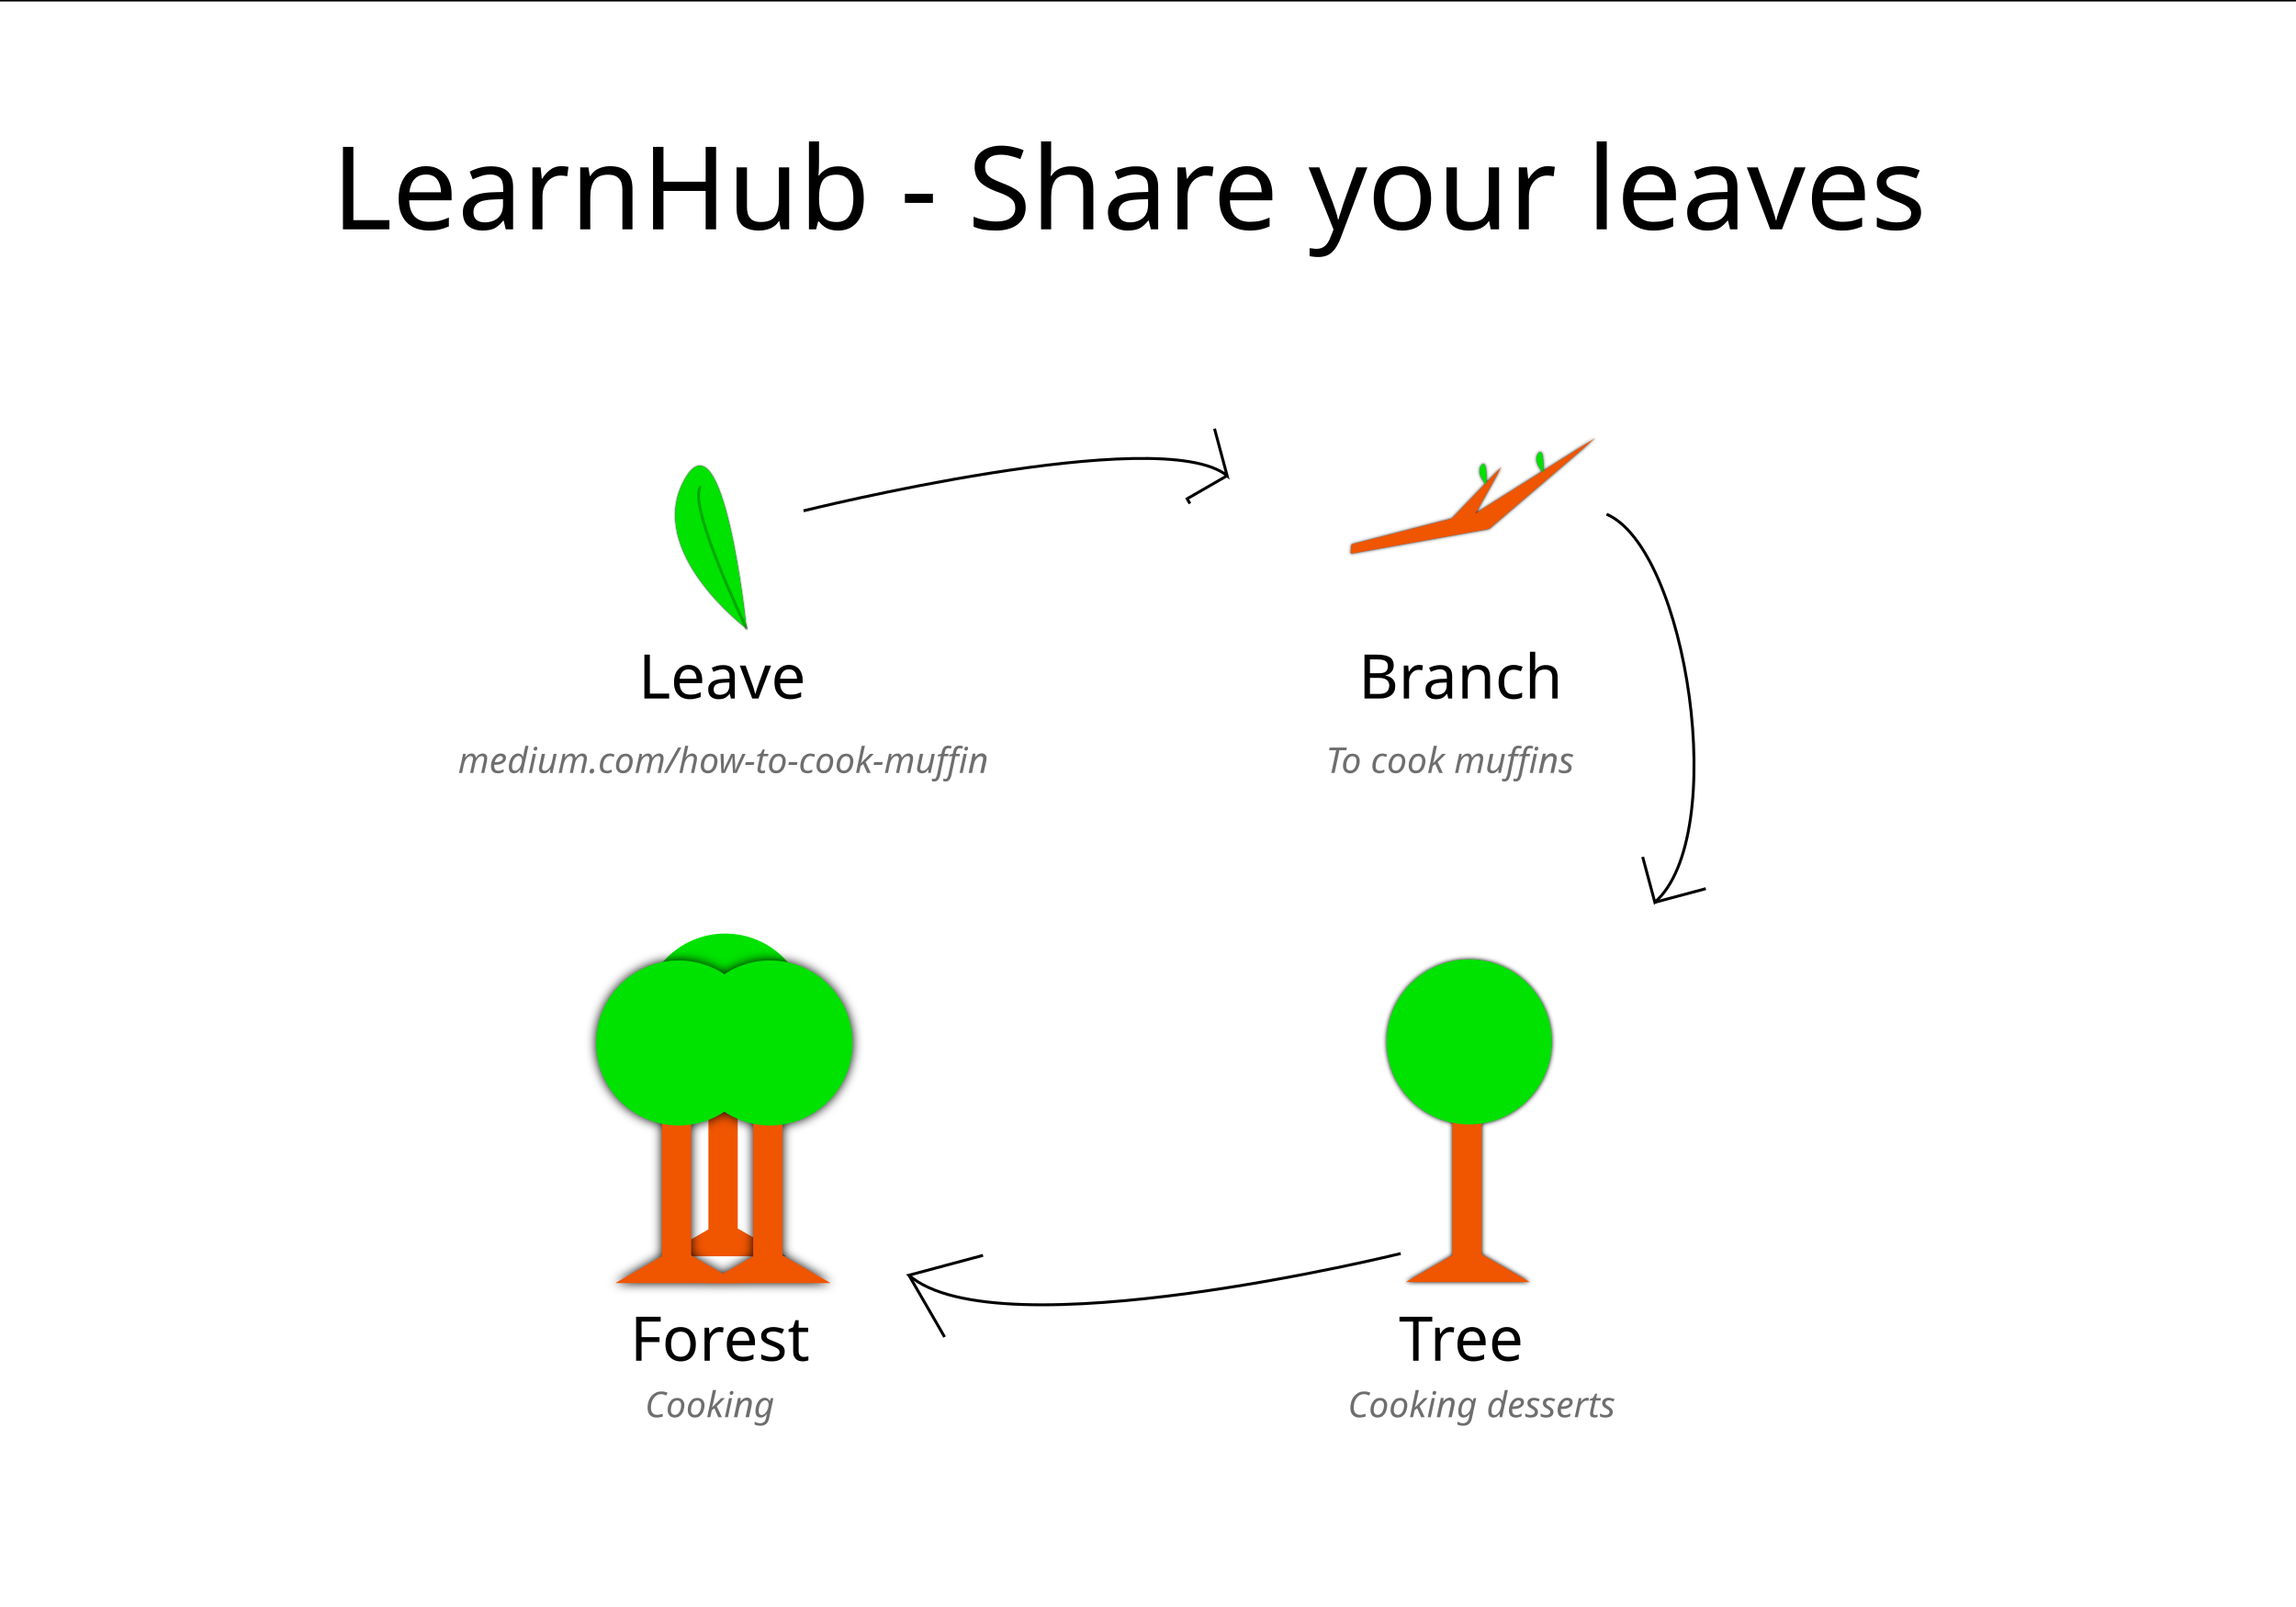
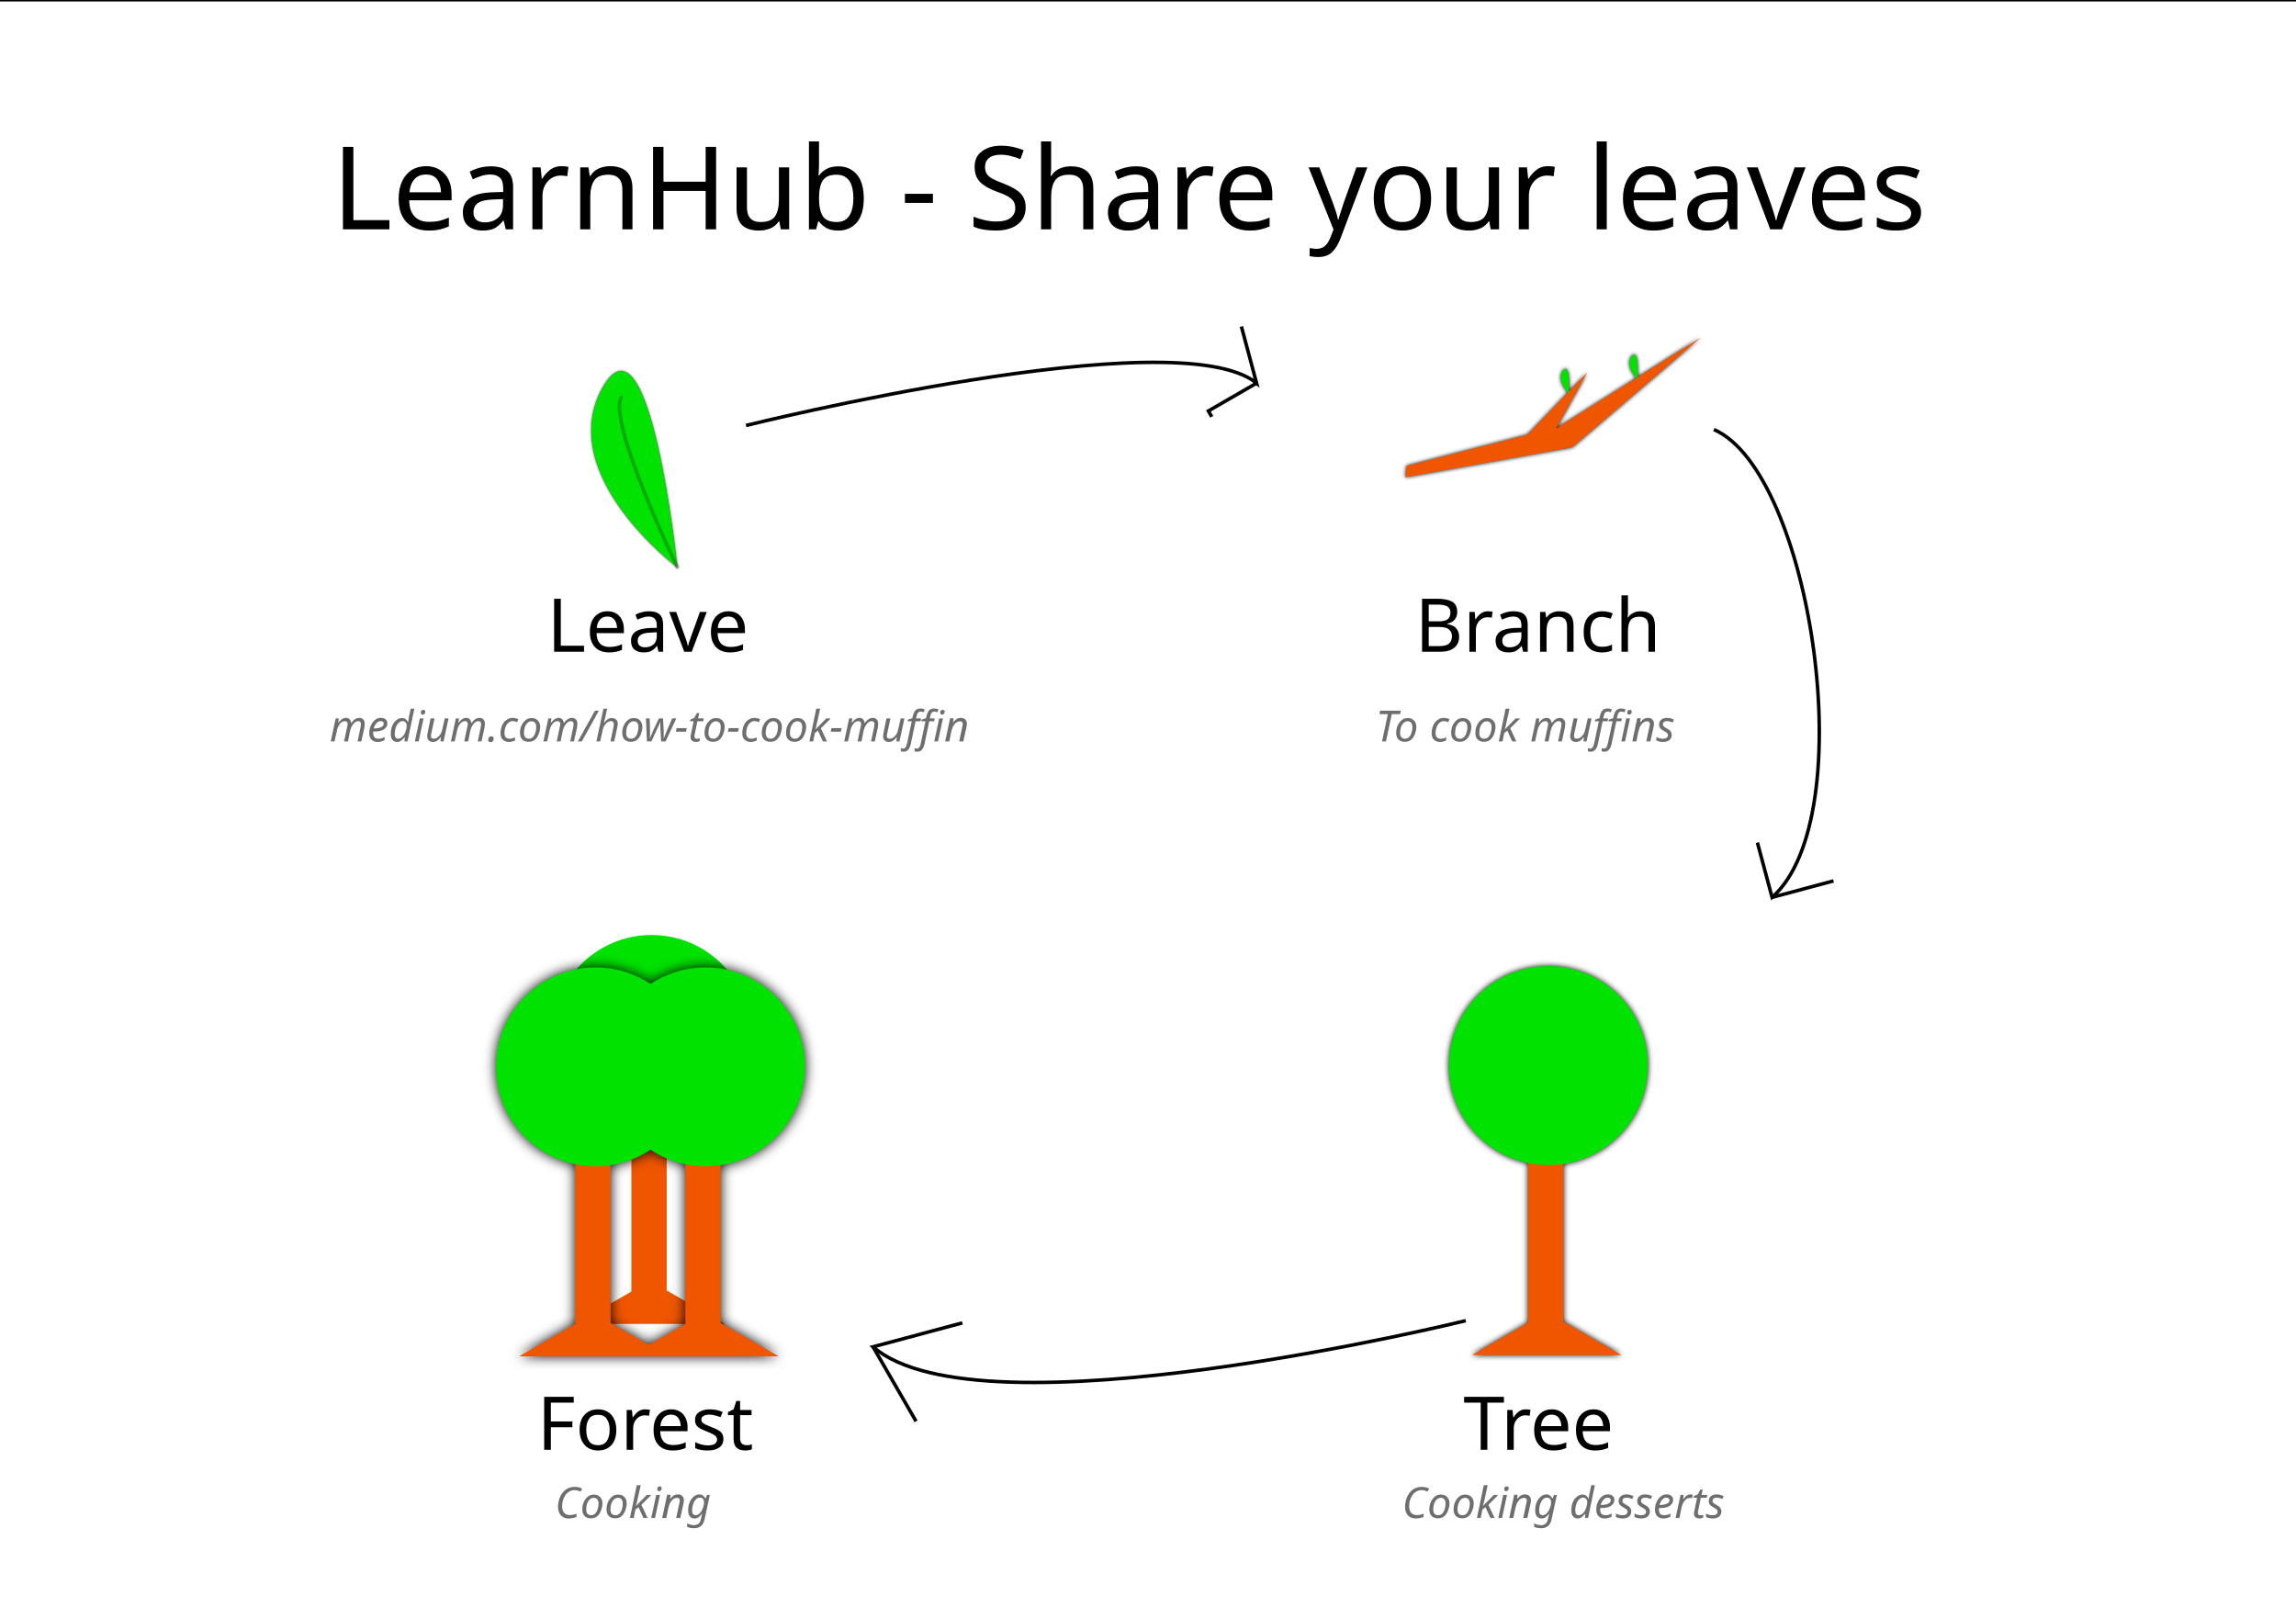
<svg xmlns="http://www.w3.org/2000/svg" width="210mm" height="147mm" viewBox="0 0 210 147" version="1.1" id="svg8">
  <defs id="defs2">
    <filter style="color-interpolation-filters:sRGB" id="filter4601" x="-0.05" width="1.1" y="-0.04" height="1.08">
      <feGaussianBlur stdDeviation="0.49" id="feGaussianBlur4603" />
    </filter>
    <filter style="color-interpolation-filters:sRGB" id="filter4795" x="-0.035" width="1.071" y="-0.018" height="1.036">
      <feGaussianBlur stdDeviation="0.223" id="feGaussianBlur4797" />
    </filter>
    <filter style="color-interpolation-filters:sRGB" id="filter4919" x="-0.039" width="1.079" y="-0.017" height="1.035">
      <feGaussianBlur stdDeviation="0.107" id="feGaussianBlur4921" />
    </filter>
    <filter style="color-interpolation-filters:sRGB" id="filter4940" x="-0.018" width="1.035" y="-0.037" height="1.075">
      <feGaussianBlur stdDeviation="0.165" id="feGaussianBlur4942" />
    </filter>
  </defs>
  <g id="layer1" transform="translate(0,-150)">
    <rect style="opacity:1;fill:#ffffff;fill-opacity:1;stroke:#000000;stroke-width:0.265;stroke-linecap:round;stroke-miterlimit:4;stroke-dasharray:none;stroke-opacity:1" id="rect4944" width="210.876" height="147.266" x="-0.267" y="150.002" />
-     <g id="g4934" style="fill:#000000;fill-opacity:1;filter:url(#filter4940)" transform="translate(12.82894,154.4818)">
+     <g id="g4934" style="fill:#000000;fill-opacity:1;filter:url(#filter4940)" transform="matrix(1.205278,0,0,1.205278,-4.884614,138.0044)">
      <path style="fill:#000000;fill-opacity:1;stroke:none;stroke-width:0.265px;stroke-linecap:butt;stroke-linejoin:miter;stroke-opacity:1" d="m 133.095,35.582 -10.961,6.898 2.362,-4.252 -4.536,4.725 -9.166,2.362 -0.095,0.85 12.662,-2.268 z" id="path4928" />
      <path style="fill:#000000;fill-opacity:1;stroke:none;stroke-width:0.306px;stroke-linecap:butt;stroke-linejoin:miter;stroke-opacity:1" d="m 123.115,39.839 c 0,0 -1.005,-1.025 -0.445,-1.76 0.561,-0.735 0.445,1.76 0.445,1.76 z" id="path4930" />
      <path id="path4932" d="m 128.322,38.749 c 0,0 -1.005,-1.025 -0.445,-1.76 0.561,-0.735 0.445,1.76 0.445,1.76 z" style="fill:#000000;fill-opacity:1;stroke:none;stroke-width:0.306px;stroke-linecap:butt;stroke-linejoin:miter;stroke-opacity:1" />
    </g>
-     <g id="g4917" style="fill:#000000;fill-opacity:1;filter:url(#filter4919)" transform="translate(12.82894,154.4818)">
+     <g id="g4917" style="fill:#000000;fill-opacity:1;filter:url(#filter4919)" transform="matrix(1.205278,0,0,1.205278,-4.884614,138.0044)">
      <path id="path4913" d="m 55.445,52.993 c 0,0 -9.29,-6.995 -5.685,-13.556 3.605,-6.562 5.685,13.556 5.685,13.556 z" style="fill:#000000;fill-opacity:1;stroke:none;stroke-width:2.481px;stroke-linecap:butt;stroke-linejoin:miter;stroke-opacity:1" />
      <path style="opacity:0.25;fill:#000000;fill-opacity:1;stroke:#000000;stroke-width:0.265;stroke-linecap:round;stroke-linejoin:miter;stroke-miterlimit:4;stroke-dasharray:none;stroke-opacity:1" d="m 55.445,52.993 c 0,0 -5.285,-10.987 -4.25,-12.892" id="path4915" />
    </g>
    <text xml:space="preserve" style="font-style:normal;font-weight:normal;font-size:10.583px;line-height:1.25;font-family:sans-serif;letter-spacing:0px;word-spacing:0px;fill:#000000;fill-opacity:1;stroke:none;stroke-width:0.265" x="30.335" y="170.982" id="text3734">
      <tspan id="tspan3732" x="30.335" y="170.982" style="stroke-width:0.265">LearnHub - Share your leaves</tspan>
    </text>
    <g id="g4557" transform="translate(-4.256567,2.457529)" />
-     <g id="g4732" transform="translate(30.78281,207.8709)">
+     <g id="g4732" transform="matrix(1.205278,0,0,1.205278,16.7548,202.3532)">
      <g id="g4551">
        <path style="fill:#f05500;fill-opacity:1;stroke:none;stroke-width:0.265px;stroke-linecap:butt;stroke-linejoin:miter;stroke-opacity:1" d="m 34.01,38.216 v 16.37 L 29.753,57.044 H 41.093 L 36.692,54.503 V 38.083 Z" id="path3736" />
        <circle style="fill:#00e200;fill-opacity:1;stroke:none;stroke-width:0.332" id="path4547" cx="35.547" cy="35.076" r="7.55" />
      </g>
      <g style="fill:#000000;fill-opacity:1;filter:url(#filter4601)" id="g4583">
        <g style="fill:#000000;fill-opacity:1" transform="translate(-4.256567,2.457529)" id="g4569">
          <path id="path4565" d="m 34.01,38.216 v 16.37 L 29.753,57.044 H 41.093 L 36.692,54.503 V 38.083 Z" style="fill:#000000;fill-opacity:1;stroke:none;stroke-width:0.265px;stroke-linecap:butt;stroke-linejoin:miter;stroke-opacity:1" />
          <circle r="7.55" cy="35.076" cx="35.547" id="circle4567" style="fill:#000000;fill-opacity:1;stroke:none;stroke-width:0.332" />
        </g>
        <g style="fill:#000000;fill-opacity:1" id="g4575" transform="translate(4.095606,2.457529)">
          <path style="fill:#000000;fill-opacity:1;stroke:none;stroke-width:0.265px;stroke-linecap:butt;stroke-linejoin:miter;stroke-opacity:1" d="m 34.01,38.216 v 16.37 L 29.753,57.044 H 41.093 L 36.692,54.503 V 38.083 Z" id="path4571" />
          <circle style="fill:#000000;fill-opacity:1;stroke:none;stroke-width:0.332" id="circle4573" cx="35.547" cy="35.076" r="7.55" />
        </g>
      </g>
      <path id="path4553" d="m 34.01,38.216 v 16.37 L 29.753,57.044 H 41.093 L 36.692,54.503 V 38.083 Z" style="fill:#f05500;fill-opacity:1;stroke:none;stroke-width:0.265px;stroke-linecap:butt;stroke-linejoin:miter;stroke-opacity:1" transform="translate(-4.256567,2.457529)" />
      <circle r="7.55" cy="35.076" cx="35.547" id="circle4555" style="fill:#00e200;fill-opacity:1;stroke:none;stroke-width:0.332" transform="translate(-4.256567,2.457529)" />
      <g id="g4563" transform="translate(4.095606,2.457529)">
        <path style="fill:#f05500;fill-opacity:1;stroke:none;stroke-width:0.265px;stroke-linecap:butt;stroke-linejoin:miter;stroke-opacity:1" d="m 34.01,38.216 v 16.37 L 29.753,57.044 H 41.093 L 36.692,54.503 V 38.083 Z" id="path4559" />
        <circle style="fill:#00e200;fill-opacity:1;stroke:none;stroke-width:0.332" id="circle4561" cx="35.547" cy="35.076" r="7.55" />
      </g>
    </g>
-     <g id="g4805" transform="translate(27.47552,202.0123)">
+     <g id="g4805" transform="matrix(1.205278,0,0,1.205278,12.76859,195.2919)">
      <g style="fill:#000100;fill-opacity:1;filter:url(#filter4795)" id="g4785" transform="translate(71.35616,8.220982)">
        <path style="fill:#000100;fill-opacity:1;stroke:none;stroke-width:0.265px;stroke-linecap:butt;stroke-linejoin:miter;stroke-opacity:1" d="m 34.01,38.216 v 16.37 L 29.753,57.044 H 41.093 L 36.692,54.503 V 38.083 Z" id="path4781" />
        <circle style="fill:#000100;fill-opacity:1;stroke:none;stroke-width:0.332" id="circle4783" cx="35.547" cy="35.076" r="7.55" />
      </g>
      <g transform="translate(71.35616,8.220982)" id="g4738">
        <path id="path4734" d="m 34.01,38.216 v 16.37 L 29.753,57.044 H 41.093 L 36.692,54.503 V 38.083 Z" style="fill:#f05500;fill-opacity:1;stroke:none;stroke-width:0.265px;stroke-linecap:butt;stroke-linejoin:miter;stroke-opacity:1" />
        <circle r="7.55" cy="35.076" cx="35.547" id="circle4736" style="fill:#00e200;fill-opacity:1;stroke:none;stroke-width:0.332" />
      </g>
    </g>
-     <g id="g4926" transform="translate(12.82894,154.4818)">
+     <g id="g4926" transform="matrix(1.205278,0,0,1.205278,-4.884614,138.0044)">
      <path id="path4809" d="m 133.095,35.582 -10.961,6.898 2.362,-4.252 -4.536,4.725 -9.166,2.362 -0.095,0.85 12.662,-2.268 z" style="fill:#f05500;fill-opacity:1;stroke:none;stroke-width:0.265px;stroke-linecap:butt;stroke-linejoin:miter;stroke-opacity:1" />
      <path id="path4849" d="m 123.115,39.839 c 0,0 -1.005,-1.025 -0.445,-1.76 0.561,-0.735 0.445,1.76 0.445,1.76 z" style="fill:#00e200;fill-opacity:1;stroke:none;stroke-width:0.306px;stroke-linecap:butt;stroke-linejoin:miter;stroke-opacity:1" />
      <path style="fill:#00e200;fill-opacity:1;stroke:none;stroke-width:0.306px;stroke-linecap:butt;stroke-linejoin:miter;stroke-opacity:1" d="m 128.322,38.749 c 0,0 -1.005,-1.025 -0.445,-1.76 0.561,-0.735 0.445,1.76 0.445,1.76 z" id="path4851" />
    </g>
-     <g id="g4911" transform="translate(12.82894,154.4818)">
+     <g id="g4911" transform="matrix(1.205278,0,0,1.205278,-4.884614,138.0044)">
      <path style="fill:#00e200;fill-opacity:1;stroke:none;stroke-width:2.481px;stroke-linecap:butt;stroke-linejoin:miter;stroke-opacity:1" d="m 55.445,52.993 c 0,0 -9.29,-6.995 -5.685,-13.556 3.605,-6.562 5.685,13.556 5.685,13.556 z" id="path4861" />
      <path id="path4863" d="m 55.445,52.993 c 0,0 -5.285,-10.987 -4.25,-12.892" style="opacity:0.25;fill:none;stroke:#000000;stroke-width:0.265;stroke-linecap:round;stroke-linejoin:miter;stroke-miterlimit:4;stroke-dasharray:none;stroke-opacity:1" />
    </g>
-     <path style="fill:none;stroke:#000000;stroke-width:0.265px;stroke-linecap:butt;stroke-linejoin:miter;stroke-opacity:1" d="m 73.494,196.726 c 0,0 32.695,-8.126 38.743,-3.213 l -1.152,-4.298" id="path4865" />
-     <path style="fill:none;stroke:#000000;stroke-width:0.265px;stroke-linecap:butt;stroke-linejoin:miter;stroke-opacity:1" d="m 112.237,193.513 -3.656,2.111 0.254,0.44" id="path4867" />
-     <path style="fill:none;stroke:#000000;stroke-width:0.265px;stroke-linecap:butt;stroke-linejoin:miter;stroke-opacity:1" d="m 146.942,197.036 c 7.373,3.182 11.318,29.414 4.416,35.503 l -1.114,-4.156" id="path4869" />
-     <path style="fill:none;stroke:#000000;stroke-width:0.265px;stroke-linecap:butt;stroke-linejoin:miter;stroke-opacity:1" d="m 151.357,232.539 4.662,-1.249" id="path4871" />
-     <path style="fill:none;stroke:#000000;stroke-width:0.265px;stroke-linecap:butt;stroke-linejoin:miter;stroke-opacity:1" d="m 128.112,264.667 c 0,0 -36.853,9.071 -44.979,1.984 l 6.779,-1.817" id="path4873" />
-     <path style="fill:none;stroke:#000000;stroke-width:0.265px;stroke-linecap:butt;stroke-linejoin:miter;stroke-opacity:1" d="m 83.133,266.651 3.263,5.651" id="path4875" />
-     <text xml:space="preserve" style="font-style:normal;font-weight:normal;font-size:5.624px;line-height:1.25;font-family:sans-serif;letter-spacing:0px;word-spacing:0px;fill:#000000;fill-opacity:1;stroke:none;stroke-width:0.141" x="58.389" y="213.899" id="text4879">
-       <tspan id="tspan4877" x="58.389" y="213.899" style="stroke-width:0.141">Leave</tspan>
+     <path style="fill:none;stroke:#000000;stroke-width:0.319px;stroke-linecap:butt;stroke-linejoin:miter;stroke-opacity:1" d="m 68.234,188.92 c 0,0 39.406,-9.795 46.696,-3.872 l -1.388,-5.18" id="path4865" />
+     <path style="fill:none;stroke:#000000;stroke-width:0.319px;stroke-linecap:butt;stroke-linejoin:miter;stroke-opacity:1" d="m 114.929,185.048 -4.407,2.544 0.307,0.531" id="path4867" />
+     <path style="fill:none;stroke:#000000;stroke-width:0.319px;stroke-linecap:butt;stroke-linejoin:miter;stroke-opacity:1" d="m 156.759,189.294 c 8.886,3.836 13.641,35.452 5.322,42.791 l -1.342,-5.01" id="path4869" />
+     <path style="fill:none;stroke:#000000;stroke-width:0.319px;stroke-linecap:butt;stroke-linejoin:miter;stroke-opacity:1" d="m 162.081,232.085 5.619,-1.506" id="path4871" />
+     <path style="fill:none;stroke:#000000;stroke-width:0.319px;stroke-linecap:butt;stroke-linejoin:miter;stroke-opacity:1" d="m 134.063,270.808 c 0,0 -44.418,10.934 -54.212,2.392 l 8.171,-2.189" id="path4873" />
+     <path style="fill:none;stroke:#000000;stroke-width:0.319px;stroke-linecap:butt;stroke-linejoin:miter;stroke-opacity:1" d="m 79.851,273.2 3.933,6.812" id="path4875" />
+     <text xml:space="preserve" style="font-style:normal;font-weight:normal;font-size:6.779px;line-height:1.25;font-family:sans-serif;letter-spacing:0px;word-spacing:0px;fill:#000000;fill-opacity:1;stroke:none;stroke-width:0.169" x="50.028" y="209.619" id="text4879">
+       <tspan id="tspan4877" x="50.028" y="209.619" style="stroke-width:0.169">Leave</tspan>
    </text>
-     <text id="text4883" y="213.899" x="124.252" style="font-style:normal;font-weight:normal;font-size:5.624px;line-height:1.25;font-family:sans-serif;letter-spacing:0px;word-spacing:0px;fill:#000000;fill-opacity:1;stroke:none;stroke-width:0.141" xml:space="preserve">
-       <tspan style="stroke-width:0.141" y="213.899" x="124.252" id="tspan4881">Branch</tspan>
+     <text id="text4883" y="209.619" x="129.411" style="font-style:normal;font-weight:normal;font-size:6.779px;line-height:1.25;font-family:sans-serif;letter-spacing:0px;word-spacing:0px;fill:#000000;fill-opacity:1;stroke:none;stroke-width:0.169" xml:space="preserve">
+       <tspan style="stroke-width:0.169" y="209.619" x="129.411" id="tspan4881">Branch</tspan>
    </text>
-     <text id="text4887" y="274.47" x="57.633" style="font-style:normal;font-weight:normal;font-size:5.624px;line-height:1.25;font-family:sans-serif;letter-spacing:0px;word-spacing:0px;fill:#000000;fill-opacity:1;stroke:none;stroke-width:0.141" xml:space="preserve">
-       <tspan style="stroke-width:0.141" y="274.47" x="57.633" id="tspan4885">Forest</tspan>
+     <text id="text4887" y="282.624" x="49.117" style="font-style:normal;font-weight:normal;font-size:6.779px;line-height:1.25;font-family:sans-serif;letter-spacing:0px;word-spacing:0px;fill:#000000;fill-opacity:1;stroke:none;stroke-width:0.169" xml:space="preserve">
+       <tspan style="stroke-width:0.169" y="282.624" x="49.117" id="tspan4885">Forest</tspan>
    </text>
-     <text xml:space="preserve" style="font-style:normal;font-weight:normal;font-size:5.624px;line-height:1.25;font-family:sans-serif;letter-spacing:0px;word-spacing:0px;fill:#000000;fill-opacity:1;stroke:none;stroke-width:0.141" x="127.937" y="274.47" id="text4891">
-       <tspan id="tspan4889" x="127.937" y="274.47" style="stroke-width:0.141">Tree</tspan>
+     <text xml:space="preserve" style="font-style:normal;font-weight:normal;font-size:6.779px;line-height:1.25;font-family:sans-serif;letter-spacing:0px;word-spacing:0px;fill:#000000;fill-opacity:1;stroke:none;stroke-width:0.169" x="133.853" y="282.624" id="text4891">
+       <tspan id="tspan4889" x="133.853" y="282.624" style="stroke-width:0.169">Tree</tspan>
    </text>
-     <text xml:space="preserve" style="font-style:normal;font-weight:normal;font-size:3.268px;line-height:1.25;font-family:sans-serif;letter-spacing:0px;word-spacing:0px;fill:#6e6e6e;fill-opacity:1;stroke:none;stroke-width:0.082" x="41.889" y="220.707" id="text4895">
-       <tspan id="tspan4893" x="41.889" y="220.707" style="font-style:italic;fill:#6e6e6e;fill-opacity:1;stroke-width:0.082">medium.com/how-to-cook-muffin</tspan>
+     <text xml:space="preserve" style="font-style:normal;font-weight:normal;font-size:3.939px;line-height:1.25;font-family:sans-serif;letter-spacing:0px;word-spacing:0px;fill:#6e6e6e;fill-opacity:1;stroke:none;stroke-width:0.098" x="30.141" y="217.824" id="text4895">
+       <tspan id="tspan4893" x="30.141" y="217.824" style="font-style:italic;fill:#6e6e6e;fill-opacity:1;stroke-width:0.098">medium.com/how-to-cook-muffin</tspan>
    </text>
-     <text id="text4899" y="220.707" x="121.268" style="font-style:normal;font-weight:normal;font-size:3.268px;line-height:1.25;font-family:sans-serif;letter-spacing:0px;word-spacing:0px;fill:#6e6e6e;fill-opacity:1;stroke:none;stroke-width:0.082" xml:space="preserve">
-       <tspan style="font-style:italic;fill:#6e6e6e;fill-opacity:1;stroke-width:0.082" y="220.707" x="121.268" id="tspan4897">To cook muffins</tspan>
+     <text id="text4899" y="217.824" x="125.814" style="font-style:normal;font-weight:normal;font-size:3.939px;line-height:1.25;font-family:sans-serif;letter-spacing:0px;word-spacing:0px;fill:#6e6e6e;fill-opacity:1;stroke:none;stroke-width:0.098" xml:space="preserve">
+       <tspan style="font-style:italic;fill:#6e6e6e;fill-opacity:1;stroke-width:0.098" y="217.824" x="125.814" id="tspan4897">To cook muffins</tspan>
    </text>
-     <text id="text4903" y="279.64" x="58.994" style="font-style:normal;font-weight:normal;font-size:3.268px;line-height:1.25;font-family:sans-serif;letter-spacing:0px;word-spacing:0px;fill:#6e6e6e;fill-opacity:1;stroke:none;stroke-width:0.082" xml:space="preserve">
-       <tspan style="font-style:italic;fill:#6e6e6e;fill-opacity:1;stroke-width:0.082" y="279.64" x="58.994" id="tspan4901">Cooking</tspan>
+     <text id="text4903" y="288.855" x="50.757" style="font-style:normal;font-weight:normal;font-size:3.939px;line-height:1.25;font-family:sans-serif;letter-spacing:0px;word-spacing:0px;fill:#6e6e6e;fill-opacity:1;stroke:none;stroke-width:0.098" xml:space="preserve">
+       <tspan style="font-style:italic;fill:#6e6e6e;fill-opacity:1;stroke-width:0.098" y="288.855" x="50.757" id="tspan4901">Cooking</tspan>
    </text>
-     <text xml:space="preserve" style="font-style:normal;font-weight:normal;font-size:3.268px;line-height:1.25;font-family:sans-serif;letter-spacing:0px;word-spacing:0px;fill:#6e6e6e;fill-opacity:1;stroke:none;stroke-width:0.082" x="123.272" y="279.64" id="text4907">
-       <tspan id="tspan4905" x="123.272" y="279.64" style="font-style:italic;fill:#6e6e6e;fill-opacity:1;stroke-width:0.082">Cooking desserts</tspan>
+     <text xml:space="preserve" style="font-style:normal;font-weight:normal;font-size:3.939px;line-height:1.25;font-family:sans-serif;letter-spacing:0px;word-spacing:0px;fill:#6e6e6e;fill-opacity:1;stroke:none;stroke-width:0.098" x="128.23" y="288.855" id="text4907">
+       <tspan id="tspan4905" x="128.23" y="288.855" style="font-style:italic;fill:#6e6e6e;fill-opacity:1;stroke-width:0.098">Cooking desserts</tspan>
    </text>
  </g>
</svg>
